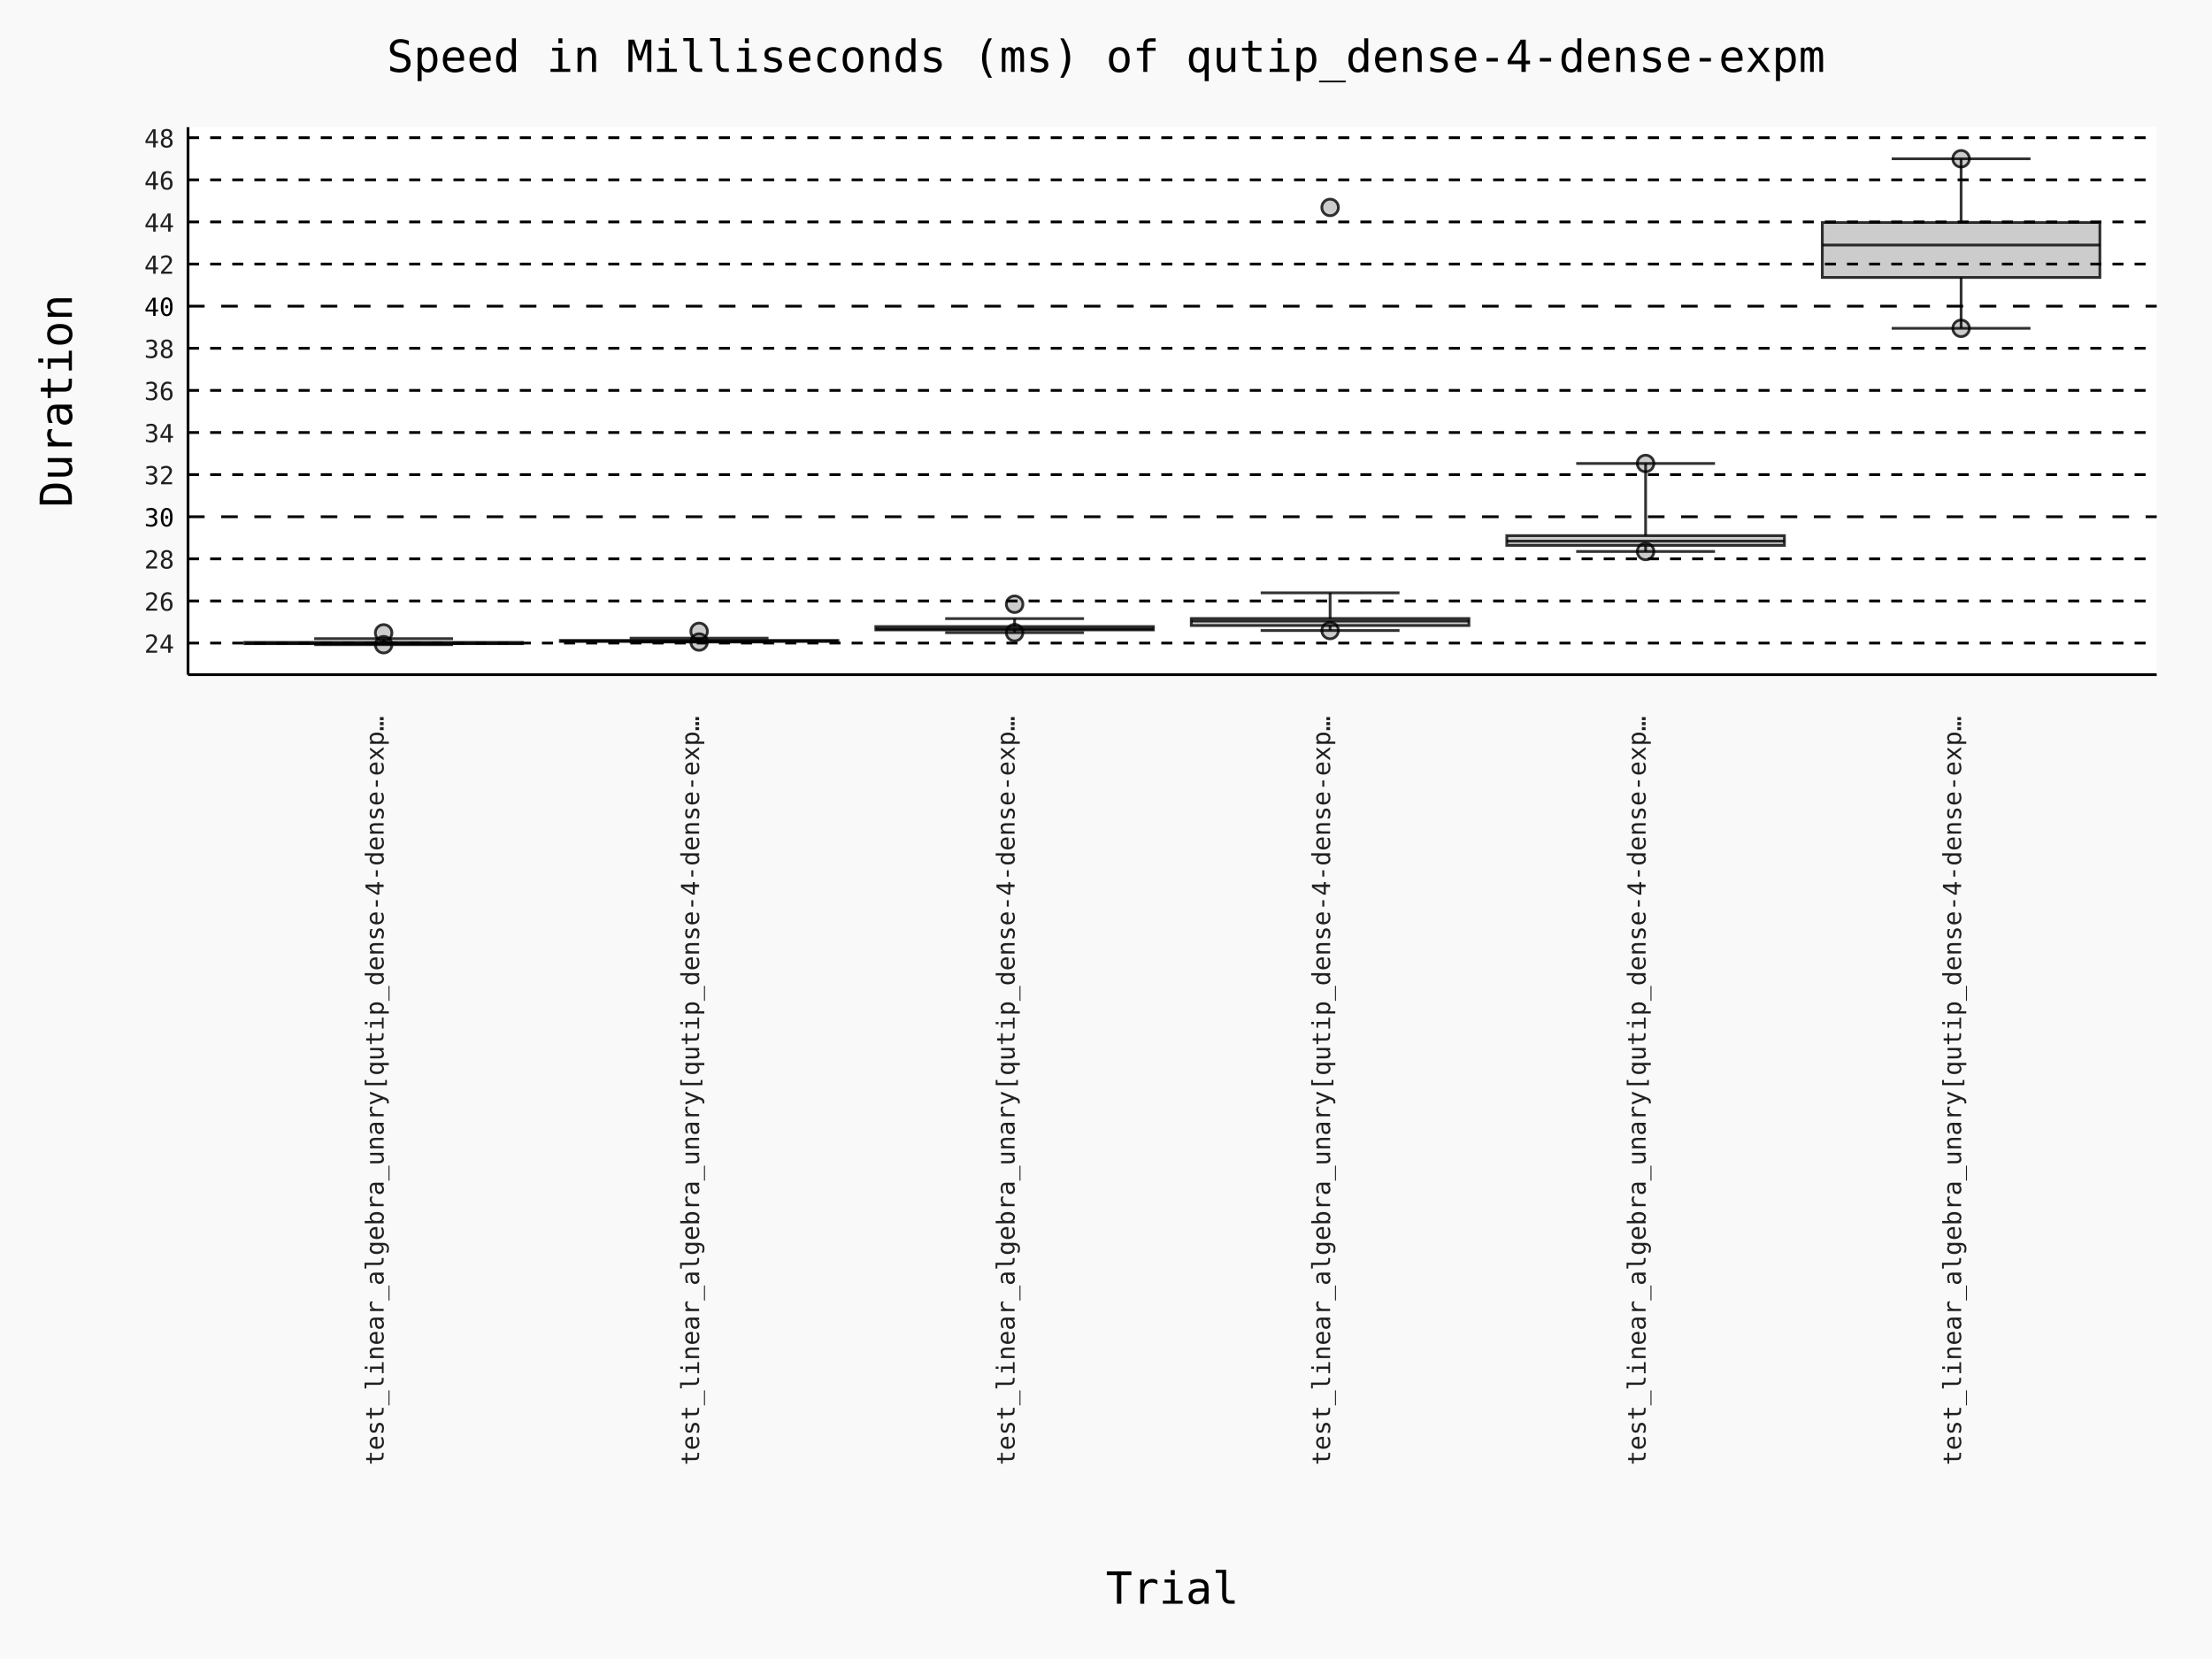
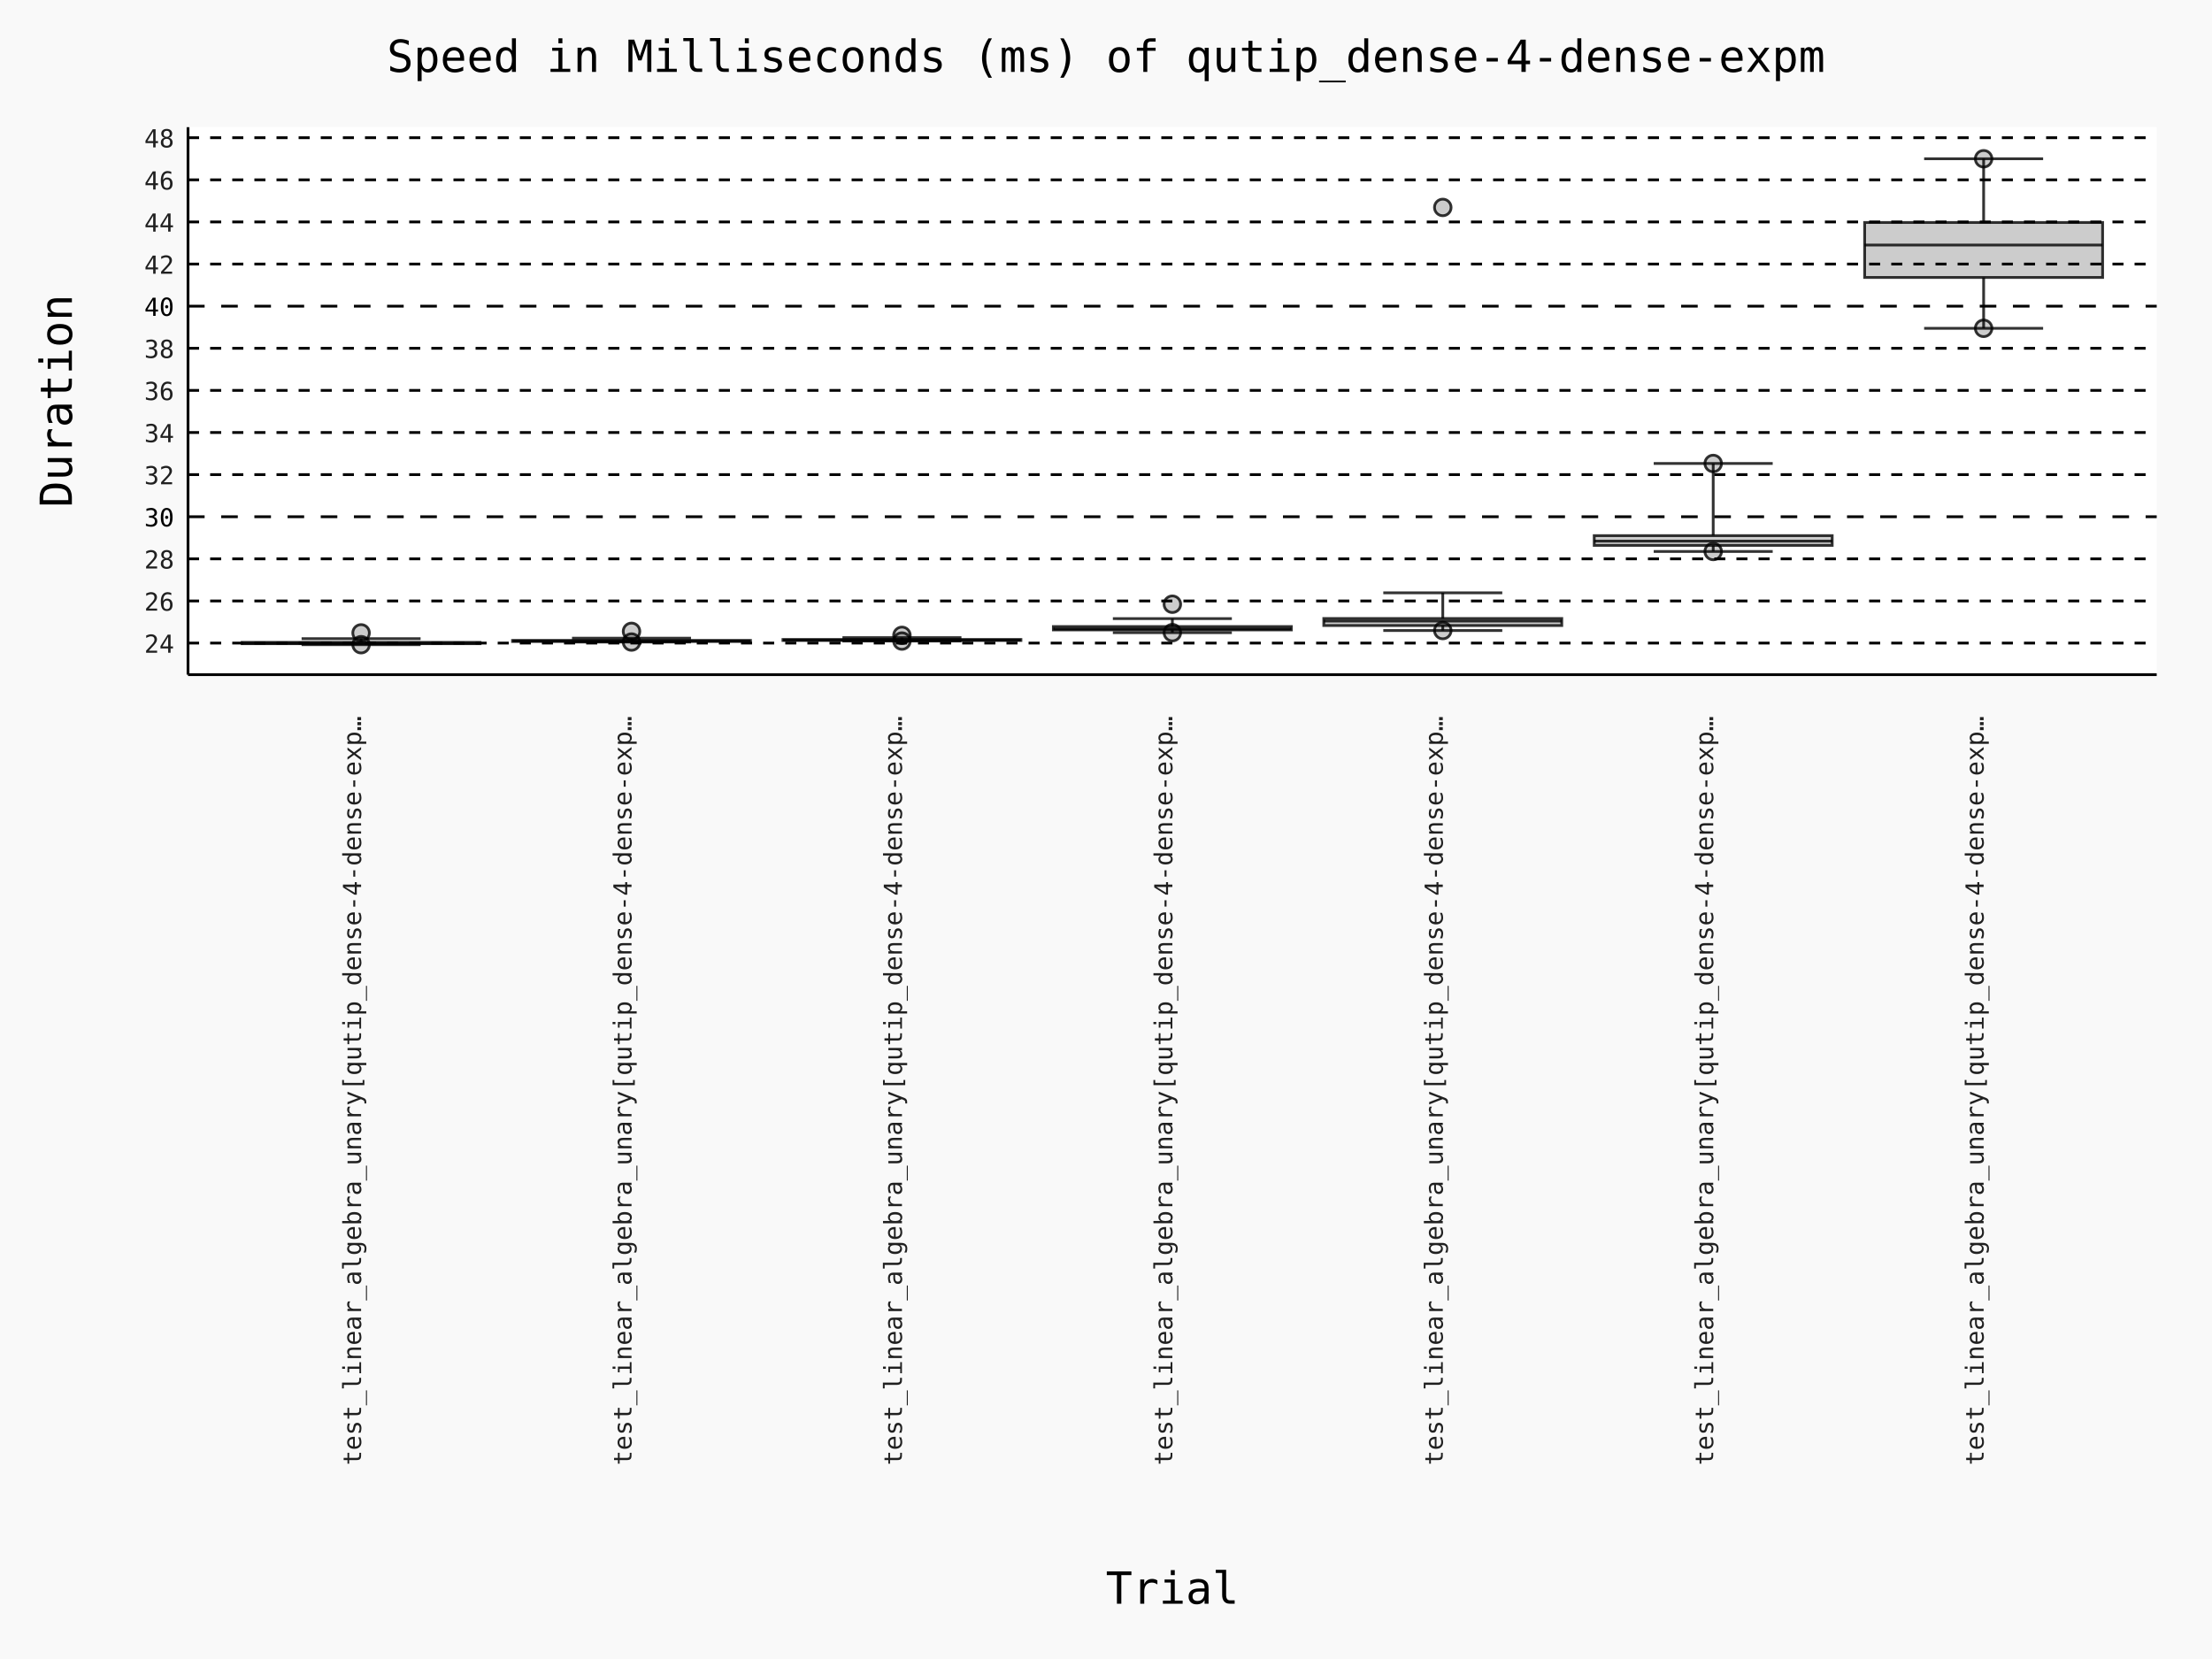
- <svg xmlns="http://www.w3.org/2000/svg" id="chart-ca1077ae-29a1-42fd-aeec-e44b09f72ed5" class="pygal-chart" viewBox="0 0 800 600">
+ <svg xmlns="http://www.w3.org/2000/svg" id="chart-f8774192-3bbb-4e0a-8e44-88fc57e5abb0" class="pygal-chart" viewBox="0 0 800 600">
  <defs>
-     <style type="text/css">#chart-ca1077ae-29a1-42fd-aeec-e44b09f72ed5{-webkit-user-select:none;-webkit-font-smoothing:antialiased;font-family:Consolas,"Deja Vu Sans Mono","Bitstream Vera Sans Mono","Courier New",monospace}#chart-ca1077ae-29a1-42fd-aeec-e44b09f72ed5 .title{font-family:Consolas,"Deja Vu Sans Mono","Bitstream Vera Sans Mono","Courier New",monospace;font-size:16px}#chart-ca1077ae-29a1-42fd-aeec-e44b09f72ed5 .legends .legend text{font-family:Consolas,"Deja Vu Sans Mono","Bitstream Vera Sans Mono","Courier New",monospace;font-size:14px}#chart-ca1077ae-29a1-42fd-aeec-e44b09f72ed5 .axis text{font-family:Consolas,"Deja Vu Sans Mono","Bitstream Vera Sans Mono","Courier New",monospace;font-size:10px}#chart-ca1077ae-29a1-42fd-aeec-e44b09f72ed5 .axis text.major{font-family:Consolas,"Deja Vu Sans Mono","Bitstream Vera Sans Mono","Courier New",monospace;font-size:10px}#chart-ca1077ae-29a1-42fd-aeec-e44b09f72ed5 .text-overlay text.value{font-family:Consolas,"Deja Vu Sans Mono","Bitstream Vera Sans Mono","Courier New",monospace;font-size:16px}#chart-ca1077ae-29a1-42fd-aeec-e44b09f72ed5 .text-overlay text.label{font-family:Consolas,"Deja Vu Sans Mono","Bitstream Vera Sans Mono","Courier New",monospace;font-size:10px}#chart-ca1077ae-29a1-42fd-aeec-e44b09f72ed5 .tooltip{font-family:Consolas,"Deja Vu Sans Mono","Bitstream Vera Sans Mono","Courier New",monospace;font-size:14px}#chart-ca1077ae-29a1-42fd-aeec-e44b09f72ed5 text.no_data{font-family:Consolas,"Deja Vu Sans Mono","Bitstream Vera Sans Mono","Courier New",monospace;font-size:64px}
- #chart-ca1077ae-29a1-42fd-aeec-e44b09f72ed5{background-color:rgba(249,249,249,1)}#chart-ca1077ae-29a1-42fd-aeec-e44b09f72ed5 path,#chart-ca1077ae-29a1-42fd-aeec-e44b09f72ed5 line,#chart-ca1077ae-29a1-42fd-aeec-e44b09f72ed5 rect,#chart-ca1077ae-29a1-42fd-aeec-e44b09f72ed5 circle{-webkit-transition:150ms;-moz-transition:150ms;transition:150ms}#chart-ca1077ae-29a1-42fd-aeec-e44b09f72ed5 .graph &gt; .background{fill:rgba(249,249,249,1)}#chart-ca1077ae-29a1-42fd-aeec-e44b09f72ed5 .plot &gt; .background{fill:rgba(255,255,255,1)}#chart-ca1077ae-29a1-42fd-aeec-e44b09f72ed5 .graph{fill:rgba(0,0,0,.87)}#chart-ca1077ae-29a1-42fd-aeec-e44b09f72ed5 text.no_data{fill:rgba(0,0,0,1)}#chart-ca1077ae-29a1-42fd-aeec-e44b09f72ed5 .title{fill:rgba(0,0,0,1)}#chart-ca1077ae-29a1-42fd-aeec-e44b09f72ed5 .legends .legend text{fill:rgba(0,0,0,.87)}#chart-ca1077ae-29a1-42fd-aeec-e44b09f72ed5 .legends .legend:hover text{fill:rgba(0,0,0,1)}#chart-ca1077ae-29a1-42fd-aeec-e44b09f72ed5 .axis .line{stroke:rgba(0,0,0,1)}#chart-ca1077ae-29a1-42fd-aeec-e44b09f72ed5 .axis .guide.line{stroke:rgba(0,0,0,.54)}#chart-ca1077ae-29a1-42fd-aeec-e44b09f72ed5 .axis .major.line{stroke:rgba(0,0,0,.87)}#chart-ca1077ae-29a1-42fd-aeec-e44b09f72ed5 .axis text.major{fill:rgba(0,0,0,1)}#chart-ca1077ae-29a1-42fd-aeec-e44b09f72ed5 .axis.y .guides:hover .guide.line,#chart-ca1077ae-29a1-42fd-aeec-e44b09f72ed5 .line-graph .axis.x .guides:hover .guide.line,#chart-ca1077ae-29a1-42fd-aeec-e44b09f72ed5 .stackedline-graph .axis.x .guides:hover .guide.line,#chart-ca1077ae-29a1-42fd-aeec-e44b09f72ed5 .xy-graph .axis.x .guides:hover .guide.line{stroke:rgba(0,0,0,1)}#chart-ca1077ae-29a1-42fd-aeec-e44b09f72ed5 .axis .guides:hover text{fill:rgba(0,0,0,1)}#chart-ca1077ae-29a1-42fd-aeec-e44b09f72ed5 .reactive{fill-opacity:.7;stroke-opacity:.8;stroke-width:1}#chart-ca1077ae-29a1-42fd-aeec-e44b09f72ed5 .ci{stroke:rgba(0,0,0,.87)}#chart-ca1077ae-29a1-42fd-aeec-e44b09f72ed5 .reactive.active,#chart-ca1077ae-29a1-42fd-aeec-e44b09f72ed5 .active .reactive{fill-opacity:.8;stroke-opacity:.9;stroke-width:4}#chart-ca1077ae-29a1-42fd-aeec-e44b09f72ed5 .ci .reactive.active{stroke-width:1.5}#chart-ca1077ae-29a1-42fd-aeec-e44b09f72ed5 .series text{fill:rgba(0,0,0,1)}#chart-ca1077ae-29a1-42fd-aeec-e44b09f72ed5 .tooltip rect{fill:rgba(255,255,255,1);stroke:rgba(0,0,0,1);-webkit-transition:opacity 150ms;-moz-transition:opacity 150ms;transition:opacity 150ms}#chart-ca1077ae-29a1-42fd-aeec-e44b09f72ed5 .tooltip .label{fill:rgba(0,0,0,.87)}#chart-ca1077ae-29a1-42fd-aeec-e44b09f72ed5 .tooltip .label{fill:rgba(0,0,0,.87)}#chart-ca1077ae-29a1-42fd-aeec-e44b09f72ed5 .tooltip .legend{font-size:.8em;fill:rgba(0,0,0,.54)}#chart-ca1077ae-29a1-42fd-aeec-e44b09f72ed5 .tooltip .x_label{font-size:.6em;fill:rgba(0,0,0,1)}#chart-ca1077ae-29a1-42fd-aeec-e44b09f72ed5 .tooltip .xlink{font-size:.5em;text-decoration:underline}#chart-ca1077ae-29a1-42fd-aeec-e44b09f72ed5 .tooltip .value{font-size:1.5em}#chart-ca1077ae-29a1-42fd-aeec-e44b09f72ed5 .bound{font-size:.5em}#chart-ca1077ae-29a1-42fd-aeec-e44b09f72ed5 .max-value{font-size:.75em;fill:rgba(0,0,0,.54)}#chart-ca1077ae-29a1-42fd-aeec-e44b09f72ed5 .map-element{fill:rgba(255,255,255,1);stroke:rgba(0,0,0,.54) !important}#chart-ca1077ae-29a1-42fd-aeec-e44b09f72ed5 .map-element .reactive{fill-opacity:inherit;stroke-opacity:inherit}#chart-ca1077ae-29a1-42fd-aeec-e44b09f72ed5 .color-0,#chart-ca1077ae-29a1-42fd-aeec-e44b09f72ed5 .color-0 a:visited{stroke:#000000;fill:#000000}#chart-ca1077ae-29a1-42fd-aeec-e44b09f72ed5 .color-1,#chart-ca1077ae-29a1-42fd-aeec-e44b09f72ed5 .color-1 a:visited{stroke:#000000;fill:#000000}#chart-ca1077ae-29a1-42fd-aeec-e44b09f72ed5 .color-2,#chart-ca1077ae-29a1-42fd-aeec-e44b09f72ed5 .color-2 a:visited{stroke:#000000;fill:#000000}#chart-ca1077ae-29a1-42fd-aeec-e44b09f72ed5 .color-3,#chart-ca1077ae-29a1-42fd-aeec-e44b09f72ed5 .color-3 a:visited{stroke:#000000;fill:#000000}#chart-ca1077ae-29a1-42fd-aeec-e44b09f72ed5 .color-4,#chart-ca1077ae-29a1-42fd-aeec-e44b09f72ed5 .color-4 a:visited{stroke:#000000;fill:#000000}#chart-ca1077ae-29a1-42fd-aeec-e44b09f72ed5 .color-5,#chart-ca1077ae-29a1-42fd-aeec-e44b09f72ed5 .color-5 a:visited{stroke:#000000;fill:#000000}#chart-ca1077ae-29a1-42fd-aeec-e44b09f72ed5 .text-overlay .color-0 text{fill:white}#chart-ca1077ae-29a1-42fd-aeec-e44b09f72ed5 .text-overlay .color-1 text{fill:white}#chart-ca1077ae-29a1-42fd-aeec-e44b09f72ed5 .text-overlay .color-2 text{fill:white}#chart-ca1077ae-29a1-42fd-aeec-e44b09f72ed5 .text-overlay .color-3 text{fill:white}#chart-ca1077ae-29a1-42fd-aeec-e44b09f72ed5 .text-overlay .color-4 text{fill:white}#chart-ca1077ae-29a1-42fd-aeec-e44b09f72ed5 .text-overlay .color-5 text{fill:white}
- #chart-ca1077ae-29a1-42fd-aeec-e44b09f72ed5 text.no_data{text-anchor:middle}#chart-ca1077ae-29a1-42fd-aeec-e44b09f72ed5 .guide.line{fill:none}#chart-ca1077ae-29a1-42fd-aeec-e44b09f72ed5 .centered{text-anchor:middle}#chart-ca1077ae-29a1-42fd-aeec-e44b09f72ed5 .title{text-anchor:middle}#chart-ca1077ae-29a1-42fd-aeec-e44b09f72ed5 .legends .legend text{fill-opacity:1}#chart-ca1077ae-29a1-42fd-aeec-e44b09f72ed5 .axis.x text{text-anchor:middle}#chart-ca1077ae-29a1-42fd-aeec-e44b09f72ed5 .axis.x:not(.web) text[transform]{text-anchor:start}#chart-ca1077ae-29a1-42fd-aeec-e44b09f72ed5 .axis.x:not(.web) text[transform].backwards{text-anchor:end}#chart-ca1077ae-29a1-42fd-aeec-e44b09f72ed5 .axis.y text{text-anchor:end}#chart-ca1077ae-29a1-42fd-aeec-e44b09f72ed5 .axis.y text[transform].backwards{text-anchor:start}#chart-ca1077ae-29a1-42fd-aeec-e44b09f72ed5 .axis.y2 text{text-anchor:start}#chart-ca1077ae-29a1-42fd-aeec-e44b09f72ed5 .axis.y2 text[transform].backwards{text-anchor:end}#chart-ca1077ae-29a1-42fd-aeec-e44b09f72ed5 .axis .guide.line{stroke-dasharray:4,4;stroke:black}#chart-ca1077ae-29a1-42fd-aeec-e44b09f72ed5 .axis .major.guide.line{stroke-dasharray:6,6;stroke:black}#chart-ca1077ae-29a1-42fd-aeec-e44b09f72ed5 .horizontal .axis.y .guide.line,#chart-ca1077ae-29a1-42fd-aeec-e44b09f72ed5 .horizontal .axis.y2 .guide.line,#chart-ca1077ae-29a1-42fd-aeec-e44b09f72ed5 .vertical .axis.x .guide.line{opacity:0}#chart-ca1077ae-29a1-42fd-aeec-e44b09f72ed5 .horizontal .axis.always_show .guide.line,#chart-ca1077ae-29a1-42fd-aeec-e44b09f72ed5 .vertical .axis.always_show .guide.line{opacity:1 !important}#chart-ca1077ae-29a1-42fd-aeec-e44b09f72ed5 .axis.y .guides:hover .guide.line,#chart-ca1077ae-29a1-42fd-aeec-e44b09f72ed5 .axis.y2 .guides:hover .guide.line,#chart-ca1077ae-29a1-42fd-aeec-e44b09f72ed5 .axis.x .guides:hover .guide.line{opacity:1}#chart-ca1077ae-29a1-42fd-aeec-e44b09f72ed5 .axis .guides:hover text{opacity:1}#chart-ca1077ae-29a1-42fd-aeec-e44b09f72ed5 .nofill{fill:none}#chart-ca1077ae-29a1-42fd-aeec-e44b09f72ed5 .subtle-fill{fill-opacity:.2}#chart-ca1077ae-29a1-42fd-aeec-e44b09f72ed5 .dot{stroke-width:1px;fill-opacity:1;stroke-opacity:1}#chart-ca1077ae-29a1-42fd-aeec-e44b09f72ed5 .dot.active{stroke-width:5px}#chart-ca1077ae-29a1-42fd-aeec-e44b09f72ed5 .dot.negative{fill:transparent}#chart-ca1077ae-29a1-42fd-aeec-e44b09f72ed5 text,#chart-ca1077ae-29a1-42fd-aeec-e44b09f72ed5 tspan{stroke:none !important}#chart-ca1077ae-29a1-42fd-aeec-e44b09f72ed5 .series text.active{opacity:1}#chart-ca1077ae-29a1-42fd-aeec-e44b09f72ed5 .tooltip rect{fill-opacity:.95;stroke-width:.5}#chart-ca1077ae-29a1-42fd-aeec-e44b09f72ed5 .tooltip text{fill-opacity:1}#chart-ca1077ae-29a1-42fd-aeec-e44b09f72ed5 .showable{visibility:hidden}#chart-ca1077ae-29a1-42fd-aeec-e44b09f72ed5 .showable.shown{visibility:visible}#chart-ca1077ae-29a1-42fd-aeec-e44b09f72ed5 .gauge-background{fill:rgba(229,229,229,1);stroke:none}#chart-ca1077ae-29a1-42fd-aeec-e44b09f72ed5 .bg-lines{stroke:rgba(249,249,249,1);stroke-width:2px}
+     <style type="text/css">#chart-f8774192-3bbb-4e0a-8e44-88fc57e5abb0{-webkit-user-select:none;-webkit-font-smoothing:antialiased;font-family:Consolas,"Deja Vu Sans Mono","Bitstream Vera Sans Mono","Courier New",monospace}#chart-f8774192-3bbb-4e0a-8e44-88fc57e5abb0 .title{font-family:Consolas,"Deja Vu Sans Mono","Bitstream Vera Sans Mono","Courier New",monospace;font-size:16px}#chart-f8774192-3bbb-4e0a-8e44-88fc57e5abb0 .legends .legend text{font-family:Consolas,"Deja Vu Sans Mono","Bitstream Vera Sans Mono","Courier New",monospace;font-size:14px}#chart-f8774192-3bbb-4e0a-8e44-88fc57e5abb0 .axis text{font-family:Consolas,"Deja Vu Sans Mono","Bitstream Vera Sans Mono","Courier New",monospace;font-size:10px}#chart-f8774192-3bbb-4e0a-8e44-88fc57e5abb0 .axis text.major{font-family:Consolas,"Deja Vu Sans Mono","Bitstream Vera Sans Mono","Courier New",monospace;font-size:10px}#chart-f8774192-3bbb-4e0a-8e44-88fc57e5abb0 .text-overlay text.value{font-family:Consolas,"Deja Vu Sans Mono","Bitstream Vera Sans Mono","Courier New",monospace;font-size:16px}#chart-f8774192-3bbb-4e0a-8e44-88fc57e5abb0 .text-overlay text.label{font-family:Consolas,"Deja Vu Sans Mono","Bitstream Vera Sans Mono","Courier New",monospace;font-size:10px}#chart-f8774192-3bbb-4e0a-8e44-88fc57e5abb0 .tooltip{font-family:Consolas,"Deja Vu Sans Mono","Bitstream Vera Sans Mono","Courier New",monospace;font-size:14px}#chart-f8774192-3bbb-4e0a-8e44-88fc57e5abb0 text.no_data{font-family:Consolas,"Deja Vu Sans Mono","Bitstream Vera Sans Mono","Courier New",monospace;font-size:64px}
+ #chart-f8774192-3bbb-4e0a-8e44-88fc57e5abb0{background-color:rgba(249,249,249,1)}#chart-f8774192-3bbb-4e0a-8e44-88fc57e5abb0 path,#chart-f8774192-3bbb-4e0a-8e44-88fc57e5abb0 line,#chart-f8774192-3bbb-4e0a-8e44-88fc57e5abb0 rect,#chart-f8774192-3bbb-4e0a-8e44-88fc57e5abb0 circle{-webkit-transition:150ms;-moz-transition:150ms;transition:150ms}#chart-f8774192-3bbb-4e0a-8e44-88fc57e5abb0 .graph &gt; .background{fill:rgba(249,249,249,1)}#chart-f8774192-3bbb-4e0a-8e44-88fc57e5abb0 .plot &gt; .background{fill:rgba(255,255,255,1)}#chart-f8774192-3bbb-4e0a-8e44-88fc57e5abb0 .graph{fill:rgba(0,0,0,.87)}#chart-f8774192-3bbb-4e0a-8e44-88fc57e5abb0 text.no_data{fill:rgba(0,0,0,1)}#chart-f8774192-3bbb-4e0a-8e44-88fc57e5abb0 .title{fill:rgba(0,0,0,1)}#chart-f8774192-3bbb-4e0a-8e44-88fc57e5abb0 .legends .legend text{fill:rgba(0,0,0,.87)}#chart-f8774192-3bbb-4e0a-8e44-88fc57e5abb0 .legends .legend:hover text{fill:rgba(0,0,0,1)}#chart-f8774192-3bbb-4e0a-8e44-88fc57e5abb0 .axis .line{stroke:rgba(0,0,0,1)}#chart-f8774192-3bbb-4e0a-8e44-88fc57e5abb0 .axis .guide.line{stroke:rgba(0,0,0,.54)}#chart-f8774192-3bbb-4e0a-8e44-88fc57e5abb0 .axis .major.line{stroke:rgba(0,0,0,.87)}#chart-f8774192-3bbb-4e0a-8e44-88fc57e5abb0 .axis text.major{fill:rgba(0,0,0,1)}#chart-f8774192-3bbb-4e0a-8e44-88fc57e5abb0 .axis.y .guides:hover .guide.line,#chart-f8774192-3bbb-4e0a-8e44-88fc57e5abb0 .line-graph .axis.x .guides:hover .guide.line,#chart-f8774192-3bbb-4e0a-8e44-88fc57e5abb0 .stackedline-graph .axis.x .guides:hover .guide.line,#chart-f8774192-3bbb-4e0a-8e44-88fc57e5abb0 .xy-graph .axis.x .guides:hover .guide.line{stroke:rgba(0,0,0,1)}#chart-f8774192-3bbb-4e0a-8e44-88fc57e5abb0 .axis .guides:hover text{fill:rgba(0,0,0,1)}#chart-f8774192-3bbb-4e0a-8e44-88fc57e5abb0 .reactive{fill-opacity:.7;stroke-opacity:.8;stroke-width:1}#chart-f8774192-3bbb-4e0a-8e44-88fc57e5abb0 .ci{stroke:rgba(0,0,0,.87)}#chart-f8774192-3bbb-4e0a-8e44-88fc57e5abb0 .reactive.active,#chart-f8774192-3bbb-4e0a-8e44-88fc57e5abb0 .active .reactive{fill-opacity:.8;stroke-opacity:.9;stroke-width:4}#chart-f8774192-3bbb-4e0a-8e44-88fc57e5abb0 .ci .reactive.active{stroke-width:1.5}#chart-f8774192-3bbb-4e0a-8e44-88fc57e5abb0 .series text{fill:rgba(0,0,0,1)}#chart-f8774192-3bbb-4e0a-8e44-88fc57e5abb0 .tooltip rect{fill:rgba(255,255,255,1);stroke:rgba(0,0,0,1);-webkit-transition:opacity 150ms;-moz-transition:opacity 150ms;transition:opacity 150ms}#chart-f8774192-3bbb-4e0a-8e44-88fc57e5abb0 .tooltip .label{fill:rgba(0,0,0,.87)}#chart-f8774192-3bbb-4e0a-8e44-88fc57e5abb0 .tooltip .label{fill:rgba(0,0,0,.87)}#chart-f8774192-3bbb-4e0a-8e44-88fc57e5abb0 .tooltip .legend{font-size:.8em;fill:rgba(0,0,0,.54)}#chart-f8774192-3bbb-4e0a-8e44-88fc57e5abb0 .tooltip .x_label{font-size:.6em;fill:rgba(0,0,0,1)}#chart-f8774192-3bbb-4e0a-8e44-88fc57e5abb0 .tooltip .xlink{font-size:.5em;text-decoration:underline}#chart-f8774192-3bbb-4e0a-8e44-88fc57e5abb0 .tooltip .value{font-size:1.5em}#chart-f8774192-3bbb-4e0a-8e44-88fc57e5abb0 .bound{font-size:.5em}#chart-f8774192-3bbb-4e0a-8e44-88fc57e5abb0 .max-value{font-size:.75em;fill:rgba(0,0,0,.54)}#chart-f8774192-3bbb-4e0a-8e44-88fc57e5abb0 .map-element{fill:rgba(255,255,255,1);stroke:rgba(0,0,0,.54) !important}#chart-f8774192-3bbb-4e0a-8e44-88fc57e5abb0 .map-element .reactive{fill-opacity:inherit;stroke-opacity:inherit}#chart-f8774192-3bbb-4e0a-8e44-88fc57e5abb0 .color-0,#chart-f8774192-3bbb-4e0a-8e44-88fc57e5abb0 .color-0 a:visited{stroke:#000000;fill:#000000}#chart-f8774192-3bbb-4e0a-8e44-88fc57e5abb0 .color-1,#chart-f8774192-3bbb-4e0a-8e44-88fc57e5abb0 .color-1 a:visited{stroke:#000000;fill:#000000}#chart-f8774192-3bbb-4e0a-8e44-88fc57e5abb0 .color-2,#chart-f8774192-3bbb-4e0a-8e44-88fc57e5abb0 .color-2 a:visited{stroke:#000000;fill:#000000}#chart-f8774192-3bbb-4e0a-8e44-88fc57e5abb0 .color-3,#chart-f8774192-3bbb-4e0a-8e44-88fc57e5abb0 .color-3 a:visited{stroke:#000000;fill:#000000}#chart-f8774192-3bbb-4e0a-8e44-88fc57e5abb0 .color-4,#chart-f8774192-3bbb-4e0a-8e44-88fc57e5abb0 .color-4 a:visited{stroke:#000000;fill:#000000}#chart-f8774192-3bbb-4e0a-8e44-88fc57e5abb0 .color-5,#chart-f8774192-3bbb-4e0a-8e44-88fc57e5abb0 .color-5 a:visited{stroke:#000000;fill:#000000}#chart-f8774192-3bbb-4e0a-8e44-88fc57e5abb0 .color-6,#chart-f8774192-3bbb-4e0a-8e44-88fc57e5abb0 .color-6 a:visited{stroke:#000000;fill:#000000}#chart-f8774192-3bbb-4e0a-8e44-88fc57e5abb0 .text-overlay .color-0 text{fill:white}#chart-f8774192-3bbb-4e0a-8e44-88fc57e5abb0 .text-overlay .color-1 text{fill:white}#chart-f8774192-3bbb-4e0a-8e44-88fc57e5abb0 .text-overlay .color-2 text{fill:white}#chart-f8774192-3bbb-4e0a-8e44-88fc57e5abb0 .text-overlay .color-3 text{fill:white}#chart-f8774192-3bbb-4e0a-8e44-88fc57e5abb0 .text-overlay .color-4 text{fill:white}#chart-f8774192-3bbb-4e0a-8e44-88fc57e5abb0 .text-overlay .color-5 text{fill:white}#chart-f8774192-3bbb-4e0a-8e44-88fc57e5abb0 .text-overlay .color-6 text{fill:white}
+ #chart-f8774192-3bbb-4e0a-8e44-88fc57e5abb0 text.no_data{text-anchor:middle}#chart-f8774192-3bbb-4e0a-8e44-88fc57e5abb0 .guide.line{fill:none}#chart-f8774192-3bbb-4e0a-8e44-88fc57e5abb0 .centered{text-anchor:middle}#chart-f8774192-3bbb-4e0a-8e44-88fc57e5abb0 .title{text-anchor:middle}#chart-f8774192-3bbb-4e0a-8e44-88fc57e5abb0 .legends .legend text{fill-opacity:1}#chart-f8774192-3bbb-4e0a-8e44-88fc57e5abb0 .axis.x text{text-anchor:middle}#chart-f8774192-3bbb-4e0a-8e44-88fc57e5abb0 .axis.x:not(.web) text[transform]{text-anchor:start}#chart-f8774192-3bbb-4e0a-8e44-88fc57e5abb0 .axis.x:not(.web) text[transform].backwards{text-anchor:end}#chart-f8774192-3bbb-4e0a-8e44-88fc57e5abb0 .axis.y text{text-anchor:end}#chart-f8774192-3bbb-4e0a-8e44-88fc57e5abb0 .axis.y text[transform].backwards{text-anchor:start}#chart-f8774192-3bbb-4e0a-8e44-88fc57e5abb0 .axis.y2 text{text-anchor:start}#chart-f8774192-3bbb-4e0a-8e44-88fc57e5abb0 .axis.y2 text[transform].backwards{text-anchor:end}#chart-f8774192-3bbb-4e0a-8e44-88fc57e5abb0 .axis .guide.line{stroke-dasharray:4,4;stroke:black}#chart-f8774192-3bbb-4e0a-8e44-88fc57e5abb0 .axis .major.guide.line{stroke-dasharray:6,6;stroke:black}#chart-f8774192-3bbb-4e0a-8e44-88fc57e5abb0 .horizontal .axis.y .guide.line,#chart-f8774192-3bbb-4e0a-8e44-88fc57e5abb0 .horizontal .axis.y2 .guide.line,#chart-f8774192-3bbb-4e0a-8e44-88fc57e5abb0 .vertical .axis.x .guide.line{opacity:0}#chart-f8774192-3bbb-4e0a-8e44-88fc57e5abb0 .horizontal .axis.always_show .guide.line,#chart-f8774192-3bbb-4e0a-8e44-88fc57e5abb0 .vertical .axis.always_show .guide.line{opacity:1 !important}#chart-f8774192-3bbb-4e0a-8e44-88fc57e5abb0 .axis.y .guides:hover .guide.line,#chart-f8774192-3bbb-4e0a-8e44-88fc57e5abb0 .axis.y2 .guides:hover .guide.line,#chart-f8774192-3bbb-4e0a-8e44-88fc57e5abb0 .axis.x .guides:hover .guide.line{opacity:1}#chart-f8774192-3bbb-4e0a-8e44-88fc57e5abb0 .axis .guides:hover text{opacity:1}#chart-f8774192-3bbb-4e0a-8e44-88fc57e5abb0 .nofill{fill:none}#chart-f8774192-3bbb-4e0a-8e44-88fc57e5abb0 .subtle-fill{fill-opacity:.2}#chart-f8774192-3bbb-4e0a-8e44-88fc57e5abb0 .dot{stroke-width:1px;fill-opacity:1;stroke-opacity:1}#chart-f8774192-3bbb-4e0a-8e44-88fc57e5abb0 .dot.active{stroke-width:5px}#chart-f8774192-3bbb-4e0a-8e44-88fc57e5abb0 .dot.negative{fill:transparent}#chart-f8774192-3bbb-4e0a-8e44-88fc57e5abb0 text,#chart-f8774192-3bbb-4e0a-8e44-88fc57e5abb0 tspan{stroke:none !important}#chart-f8774192-3bbb-4e0a-8e44-88fc57e5abb0 .series text.active{opacity:1}#chart-f8774192-3bbb-4e0a-8e44-88fc57e5abb0 .tooltip rect{fill-opacity:.95;stroke-width:.5}#chart-f8774192-3bbb-4e0a-8e44-88fc57e5abb0 .tooltip text{fill-opacity:1}#chart-f8774192-3bbb-4e0a-8e44-88fc57e5abb0 .showable{visibility:hidden}#chart-f8774192-3bbb-4e0a-8e44-88fc57e5abb0 .showable.shown{visibility:visible}#chart-f8774192-3bbb-4e0a-8e44-88fc57e5abb0 .gauge-background{fill:rgba(229,229,229,1);stroke:none}#chart-f8774192-3bbb-4e0a-8e44-88fc57e5abb0 .bg-lines{stroke:rgba(249,249,249,1);stroke-width:2px}
.tooltip .value{font-size:1em !important}.axis text{font-size:9px !important}</style>
  </defs>
  <g class="graph custombox-graph vertical">
    <rect x="0" y="0" width="800" height="600" class="background" />
    <g transform="translate(68, 46)" class="plot">
      <rect x="0" y="0" width="712.0" height="198.0" class="background" />
      <g class="axis y always_show">
        <path d="M0 198 h712" class="line" />
        <g class="guides">
          <path d="M0 186.577 h712" class="guide line" />
          <text x="-5" y="190.077" class="">24</text>
        </g>
        <g class="guides">
          <path d="M0 171.346 h712" class="guide line" />
          <text x="-5" y="174.846" class="">26</text>
        </g>
        <g class="guides">
          <path d="M0 156.115 h712" class="guide line" />
          <text x="-5" y="159.615" class="">28</text>
        </g>
        <g class="guides">
          <path d="M0 140.885 h712" class="major guide line" />
          <text x="-5" y="144.385" class="major">30</text>
        </g>
        <g class="guides">
          <path d="M0 125.654 h712" class="guide line" />
          <text x="-5" y="129.154" class="">32</text>
        </g>
        <g class="guides">
          <path d="M0 110.423 h712" class="guide line" />
          <text x="-5" y="113.923" class="">34</text>
        </g>
        <g class="guides">
          <path d="M0 95.192 h712" class="guide line" />
          <text x="-5" y="98.692" class="">36</text>
        </g>
        <g class="guides">
          <path d="M0 79.962 h712" class="guide line" />
          <text x="-5" y="83.462" class="">38</text>
        </g>
        <g class="guides">
          <path d="M0 64.731 h712" class="major guide line" />
          <text x="-5" y="68.231" class="major">40</text>
        </g>
        <g class="guides">
          <path d="M0 49.5 h712" class="guide line" />
          <text x="-5" y="53.0" class="">42</text>
        </g>
        <g class="guides">
          <path d="M0 34.269 h712" class="guide line" />
          <text x="-5" y="37.769" class="">44</text>
        </g>
        <g class="guides">
          <path d="M0 19.038 h712" class="guide line" />
          <text x="-5" y="22.538" class="">46</text>
        </g>
        <g class="guides">
          <path d="M0 3.808 h712" class="guide line" />
          <text x="-5" y="7.308" class="">48</text>
        </g>
      </g>
      <g class="axis x">
        <path d="M0 0 v198" class="line" />
        <g class="guides">
-           <path d="M70.744 0 v198" class="guide line" />
-           <text x="70.744" y="213.0" class="backwards" transform="rotate(270 70.74359 213)">test_linear_algebra_unary[qutip_dense-4-dense-exp…</text>
-         </g>
-         <g class="guides">
-           <path d="M184.846 0 v198" class="guide line" />
-           <text x="184.846" y="213.0" class="backwards" transform="rotate(270 184.8462 213)">test_linear_algebra_unary[qutip_dense-4-dense-exp…</text>
-         </g>
-         <g class="guides">
-           <path d="M298.949 0 v198" class="guide line" />
-           <text x="298.949" y="213.0" class="backwards" transform="rotate(270 298.9487 213)">test_linear_algebra_unary[qutip_dense-4-dense-exp…</text>
-         </g>
-         <g class="guides">
-           <path d="M413.051 0 v198" class="guide line" />
-           <text x="413.051" y="213.0" class="backwards" transform="rotate(270 413.0513 213)">test_linear_algebra_unary[qutip_dense-4-dense-exp…</text>
-         </g>
-         <g class="guides">
-           <path d="M527.154 0 v198" class="guide line" />
-           <text x="527.154" y="213.0" class="backwards" transform="rotate(270 527.1538 213)">test_linear_algebra_unary[qutip_dense-4-dense-exp…</text>
-         </g>
-         <g class="guides">
-           <path d="M641.256 0 v198" class="guide line" />
-           <text x="641.256" y="213.0" class="backwards" transform="rotate(270 641.2564 213)">test_linear_algebra_unary[qutip_dense-4-dense-exp…</text>
+           <path d="M62.593 0 v198" class="guide line" />
+           <text x="62.593" y="213.0" class="backwards" transform="rotate(270 62.59341 213)">test_linear_algebra_unary[qutip_dense-4-dense-exp…</text>
+         </g>
+         <g class="guides">
+           <path d="M160.396 0 v198" class="guide line" />
+           <text x="160.396" y="213.0" class="backwards" transform="rotate(270 160.3956 213)">test_linear_algebra_unary[qutip_dense-4-dense-exp…</text>
+         </g>
+         <g class="guides">
+           <path d="M258.198 0 v198" class="guide line" />
+           <text x="258.198" y="213.0" class="backwards" transform="rotate(270 258.1978 213)">test_linear_algebra_unary[qutip_dense-4-dense-exp…</text>
+         </g>
+         <g class="guides">
+           <path d="M356 0 v198" class="guide line" />
+           <text x="356.0" y="213.0" class="backwards" transform="rotate(270 356 213)">test_linear_algebra_unary[qutip_dense-4-dense-exp…</text>
+         </g>
+         <g class="guides">
+           <path d="M453.802 0 v198" class="guide line" />
+           <text x="453.802" y="213.0" class="backwards" transform="rotate(270 453.8022 213)">test_linear_algebra_unary[qutip_dense-4-dense-exp…</text>
+         </g>
+         <g class="guides">
+           <path d="M551.604 0 v198" class="guide line" />
+           <text x="551.604" y="213.0" class="backwards" transform="rotate(270 551.6044 213)">test_linear_algebra_unary[qutip_dense-4-dense-exp…</text>
+         </g>
+         <g class="guides">
+           <path d="M649.407 0 v198" class="guide line" />
+           <text x="649.407" y="213.0" class="backwards" transform="rotate(270 649.4066 213)">test_linear_algebra_unary[qutip_dense-4-dense-exp…</text>
        </g>
      </g>
      <g class="series serie-0 color-0">
        <g class="boxes">
          <g class="box">
-             <path stroke-width="3" d="M45.641 187.163 L95.846 187.163" class="reactive tooltip-trigger" />
-             <path stroke-width="3" d="M20.538 186.62 L120.949 186.62" class="reactive tooltip-trigger" />
-             <path stroke-width="3" d="M45.641 184.982 L95.846 184.982" class="reactive tooltip-trigger" />
-             <path stroke-width="2" d="M70.744 187.163 L70.744 186.804" class="reactive tooltip-trigger" />
-             <path stroke-width="2" d="M70.744 184.982 L70.744 186.325" class="reactive tooltip-trigger" />
-             <rect x="20.538" y="186.325" height="0.478" width="100.41" class="subtle-fill reactive tooltip-trigger" />
-             <circle cx="70.744" cy="187.163" r="3" class="subtle-fill reactive tooltip-trigger" />
-             <circle cx="70.744" cy="182.896" r="3" class="subtle-fill reactive tooltip-trigger" />
+             <path stroke-width="3" d="M41.077 187.163 L84.11 187.163" class="reactive tooltip-trigger" />
+             <path stroke-width="3" d="M19.56 186.62 L105.626 186.62" class="reactive tooltip-trigger" />
+             <path stroke-width="3" d="M41.077 184.982 L84.11 184.982" class="reactive tooltip-trigger" />
+             <path stroke-width="2" d="M62.593 187.163 L62.593 186.804" class="reactive tooltip-trigger" />
+             <path stroke-width="2" d="M62.593 184.982 L62.593 186.325" class="reactive tooltip-trigger" />
+             <rect x="19.56" y="186.325" height="0.478" width="86.066" class="subtle-fill reactive tooltip-trigger" />
+             <circle cx="62.593" cy="187.163" r="3" class="subtle-fill reactive tooltip-trigger" />
+             <circle cx="62.593" cy="182.896" r="3" class="subtle-fill reactive tooltip-trigger" />
          </g>
        </g>
      </g>
      <g class="series serie-1 color-1">
        <g class="boxes">
          <g class="box">
-             <path stroke-width="3" d="M159.744 186.203 L209.949 186.203" class="reactive tooltip-trigger" />
-             <path stroke-width="3" d="M134.641 185.801 L235.051 185.801" class="reactive tooltip-trigger" />
-             <path stroke-width="3" d="M159.744 184.801 L209.949 184.801" class="reactive tooltip-trigger" />
-             <path stroke-width="2" d="M184.846 186.203 L184.846 186.003" class="reactive tooltip-trigger" />
-             <path stroke-width="2" d="M184.846 184.801 L184.846 185.631" class="reactive tooltip-trigger" />
-             <rect x="134.641" y="185.631" height="0.371" width="100.41" class="subtle-fill reactive tooltip-trigger" />
-             <circle cx="184.846" cy="186.203" r="3" class="subtle-fill reactive tooltip-trigger" />
-             <circle cx="184.846" cy="182.34" r="3" class="subtle-fill reactive tooltip-trigger" />
+             <path stroke-width="3" d="M138.879 186.203 L181.912 186.203" class="reactive tooltip-trigger" />
+             <path stroke-width="3" d="M117.363 185.801 L203.429 185.801" class="reactive tooltip-trigger" />
+             <path stroke-width="3" d="M138.879 184.801 L181.912 184.801" class="reactive tooltip-trigger" />
+             <path stroke-width="2" d="M160.396 186.203 L160.396 186.003" class="reactive tooltip-trigger" />
+             <path stroke-width="2" d="M160.396 184.801 L160.396 185.631" class="reactive tooltip-trigger" />
+             <rect x="117.363" y="185.631" height="0.371" width="86.066" class="subtle-fill reactive tooltip-trigger" />
+             <circle cx="160.396" cy="186.203" r="3" class="subtle-fill reactive tooltip-trigger" />
+             <circle cx="160.396" cy="182.34" r="3" class="subtle-fill reactive tooltip-trigger" />
          </g>
        </g>
      </g>
      <g class="series serie-2 color-2">
        <g class="boxes">
          <g class="box">
-             <path stroke-width="3" d="M273.846 182.808 L324.051 182.808" class="reactive tooltip-trigger" />
-             <path stroke-width="3" d="M248.744 181.459 L349.154 181.459" class="reactive tooltip-trigger" />
-             <path stroke-width="3" d="M273.846 177.729 L324.051 177.729" class="reactive tooltip-trigger" />
-             <path stroke-width="2" d="M298.949 182.808 L298.949 181.812" class="reactive tooltip-trigger" />
-             <path stroke-width="2" d="M298.949 177.729 L298.949 180.602" class="reactive tooltip-trigger" />
-             <rect x="248.744" y="180.602" height="1.21" width="100.41" class="subtle-fill reactive tooltip-trigger" />
-             <circle cx="298.949" cy="182.808" r="3" class="subtle-fill reactive tooltip-trigger" />
-             <circle cx="298.949" cy="172.526" r="3" class="subtle-fill reactive tooltip-trigger" />
+             <path stroke-width="3" d="M236.681 185.844 L279.714 185.844" class="reactive tooltip-trigger" />
+             <path stroke-width="3" d="M215.165 185.482 L301.231 185.482" class="reactive tooltip-trigger" />
+             <path stroke-width="3" d="M236.681 184.604 L279.714 184.604" class="reactive tooltip-trigger" />
+             <path stroke-width="2" d="M258.198 185.844 L258.198 185.631" class="reactive tooltip-trigger" />
+             <path stroke-width="2" d="M258.198 184.604 L258.198 185.288" class="reactive tooltip-trigger" />
+             <rect x="215.165" y="185.288" height="0.343" width="86.066" class="subtle-fill reactive tooltip-trigger" />
+             <circle cx="258.198" cy="185.844" r="3" class="subtle-fill reactive tooltip-trigger" />
+             <circle cx="258.198" cy="183.787" r="3" class="subtle-fill reactive tooltip-trigger" />
          </g>
        </g>
      </g>
      <g class="series serie-3 color-3">
        <g class="boxes">
          <g class="box">
-             <path stroke-width="3" d="M387.949 182.038 L438.154 182.038" class="reactive tooltip-trigger" />
-             <path stroke-width="3" d="M362.846 178.621 L463.256 178.621" class="reactive tooltip-trigger" />
-             <path stroke-width="3" d="M387.949 168.404 L438.154 168.404" class="reactive tooltip-trigger" />
-             <path stroke-width="2" d="M413.051 182.038 L413.051 180.229" class="reactive tooltip-trigger" />
-             <path stroke-width="2" d="M413.051 168.404 L413.051 177.689" class="reactive tooltip-trigger" />
-             <rect x="362.846" y="177.689" height="2.54" width="100.41" class="subtle-fill reactive tooltip-trigger" />
-             <circle cx="413.051" cy="182.038" r="3" class="subtle-fill reactive tooltip-trigger" />
-             <circle cx="413.051" cy="29.02" r="3" class="subtle-fill reactive tooltip-trigger" />
+             <path stroke-width="3" d="M334.484 182.808 L377.516 182.808" class="reactive tooltip-trigger" />
+             <path stroke-width="3" d="M312.967 181.459 L399.033 181.459" class="reactive tooltip-trigger" />
+             <path stroke-width="3" d="M334.484 177.729 L377.516 177.729" class="reactive tooltip-trigger" />
+             <path stroke-width="2" d="M356 182.808 L356 181.812" class="reactive tooltip-trigger" />
+             <path stroke-width="2" d="M356 177.729 L356 180.602" class="reactive tooltip-trigger" />
+             <rect x="312.967" y="180.602" height="1.21" width="86.066" class="subtle-fill reactive tooltip-trigger" />
+             <circle cx="356" cy="182.808" r="3" class="subtle-fill reactive tooltip-trigger" />
+             <circle cx="356" cy="172.526" r="3" class="subtle-fill reactive tooltip-trigger" />
          </g>
        </g>
      </g>
      <g class="series serie-4 color-4">
        <g class="boxes">
          <g class="box">
-             <path stroke-width="3" d="M502.051 153.447 L552.256 153.447" class="reactive tooltip-trigger" />
-             <path stroke-width="3" d="M476.949 149.702 L577.359 149.702" class="reactive tooltip-trigger" />
-             <path stroke-width="3" d="M502.051 121.62 L552.256 121.62" class="reactive tooltip-trigger" />
-             <path stroke-width="2" d="M527.154 153.447 L527.154 151.245" class="reactive tooltip-trigger" />
-             <path stroke-width="2" d="M527.154 121.62 L527.154 147.723" class="reactive tooltip-trigger" />
-             <rect x="476.949" y="147.723" height="3.522" width="100.41" class="subtle-fill reactive tooltip-trigger" />
-             <circle cx="527.154" cy="153.447" r="3" class="subtle-fill reactive tooltip-trigger" />
-             <circle cx="527.154" cy="121.62" r="3" class="subtle-fill reactive tooltip-trigger" />
+             <path stroke-width="3" d="M432.286 182.038 L475.319 182.038" class="reactive tooltip-trigger" />
+             <path stroke-width="3" d="M410.769 178.621 L496.835 178.621" class="reactive tooltip-trigger" />
+             <path stroke-width="3" d="M432.286 168.404 L475.319 168.404" class="reactive tooltip-trigger" />
+             <path stroke-width="2" d="M453.802 182.038 L453.802 180.229" class="reactive tooltip-trigger" />
+             <path stroke-width="2" d="M453.802 168.404 L453.802 177.689" class="reactive tooltip-trigger" />
+             <rect x="410.769" y="177.689" height="2.54" width="86.066" class="subtle-fill reactive tooltip-trigger" />
+             <circle cx="453.802" cy="182.038" r="3" class="subtle-fill reactive tooltip-trigger" />
+             <circle cx="453.802" cy="29.02" r="3" class="subtle-fill reactive tooltip-trigger" />
          </g>
        </g>
      </g>
      <g class="series serie-5 color-5">
        <g class="boxes">
          <g class="box">
-             <path stroke-width="3" d="M616.154 72.741 L666.359 72.741" class="reactive tooltip-trigger" />
-             <path stroke-width="3" d="M591.051 42.622 L691.462 42.622" class="reactive tooltip-trigger" />
-             <path stroke-width="3" d="M616.154 11.419 L666.359 11.419" class="reactive tooltip-trigger" />
-             <path stroke-width="2" d="M641.256 72.741 L641.256 54.349" class="reactive tooltip-trigger" />
-             <path stroke-width="2" d="M641.256 11.419 L641.256 34.462" class="reactive tooltip-trigger" />
-             <rect x="591.051" y="34.462" height="19.886" width="100.41" class="subtle-fill reactive tooltip-trigger" />
-             <circle cx="641.256" cy="72.741" r="3" class="subtle-fill reactive tooltip-trigger" />
-             <circle cx="641.256" cy="11.419" r="3" class="subtle-fill reactive tooltip-trigger" />
+             <path stroke-width="3" d="M530.088 153.447 L573.121 153.447" class="reactive tooltip-trigger" />
+             <path stroke-width="3" d="M508.571 149.702 L594.637 149.702" class="reactive tooltip-trigger" />
+             <path stroke-width="3" d="M530.088 121.62 L573.121 121.62" class="reactive tooltip-trigger" />
+             <path stroke-width="2" d="M551.604 153.447 L551.604 151.245" class="reactive tooltip-trigger" />
+             <path stroke-width="2" d="M551.604 121.62 L551.604 147.723" class="reactive tooltip-trigger" />
+             <rect x="508.571" y="147.723" height="3.522" width="86.066" class="subtle-fill reactive tooltip-trigger" />
+             <circle cx="551.604" cy="153.447" r="3" class="subtle-fill reactive tooltip-trigger" />
+             <circle cx="551.604" cy="121.62" r="3" class="subtle-fill reactive tooltip-trigger" />
+           </g>
+         </g>
+       </g>
+       <g class="series serie-6 color-6">
+         <g class="boxes">
+           <g class="box">
+             <path stroke-width="3" d="M627.89 72.741 L670.923 72.741" class="reactive tooltip-trigger" />
+             <path stroke-width="3" d="M606.374 42.622 L692.44 42.622" class="reactive tooltip-trigger" />
+             <path stroke-width="3" d="M627.89 11.419 L670.923 11.419" class="reactive tooltip-trigger" />
+             <path stroke-width="2" d="M649.407 72.741 L649.407 54.349" class="reactive tooltip-trigger" />
+             <path stroke-width="2" d="M649.407 11.419 L649.407 34.462" class="reactive tooltip-trigger" />
+             <rect x="606.374" y="34.462" height="19.886" width="86.066" class="subtle-fill reactive tooltip-trigger" />
+             <circle cx="649.407" cy="72.741" r="3" class="subtle-fill reactive tooltip-trigger" />
+             <circle cx="649.407" cy="11.419" r="3" class="subtle-fill reactive tooltip-trigger" />
          </g>
        </g>
      </g>
    </g>
    <g class="titles">
      <text x="400.0" y="26" class="title plot_title">Speed in Milliseconds (ms) of qutip_dense-4-dense-expm</text>
      <text x="424.0" y="580.0" class="title">Trial</text>
      <text x="0" y="171.0" class="title" transform="rotate(-90 0 145)">Duration</text>
    </g>
    <g transform="translate(68, 46)" class="plot overlay">
      <g class="series serie-0 color-0" />
      <g class="series serie-1 color-1" />
      <g class="series serie-2 color-2" />
      <g class="series serie-3 color-3" />
      <g class="series serie-4 color-4" />
      <g class="series serie-5 color-5" />
+       <g class="series serie-6 color-6" />
    </g>
    <g transform="translate(68, 46)" class="plot text-overlay">
      <g class="series serie-0 color-0" />
      <g class="series serie-1 color-1" />
      <g class="series serie-2 color-2" />
      <g class="series serie-3 color-3" />
      <g class="series serie-4 color-4" />
      <g class="series serie-5 color-5" />
+       <g class="series serie-6 color-6" />
    </g>
    <g transform="translate(68, 46)" class="plot tooltip-overlay">
      <g transform="translate(0 0)" style="opacity: 0" class="tooltip">
        <rect rx="0" ry="0" width="0" height="0" class="tooltip-box" />
        <g class="text" />
      </g>
    </g>
  </g>
</svg>
